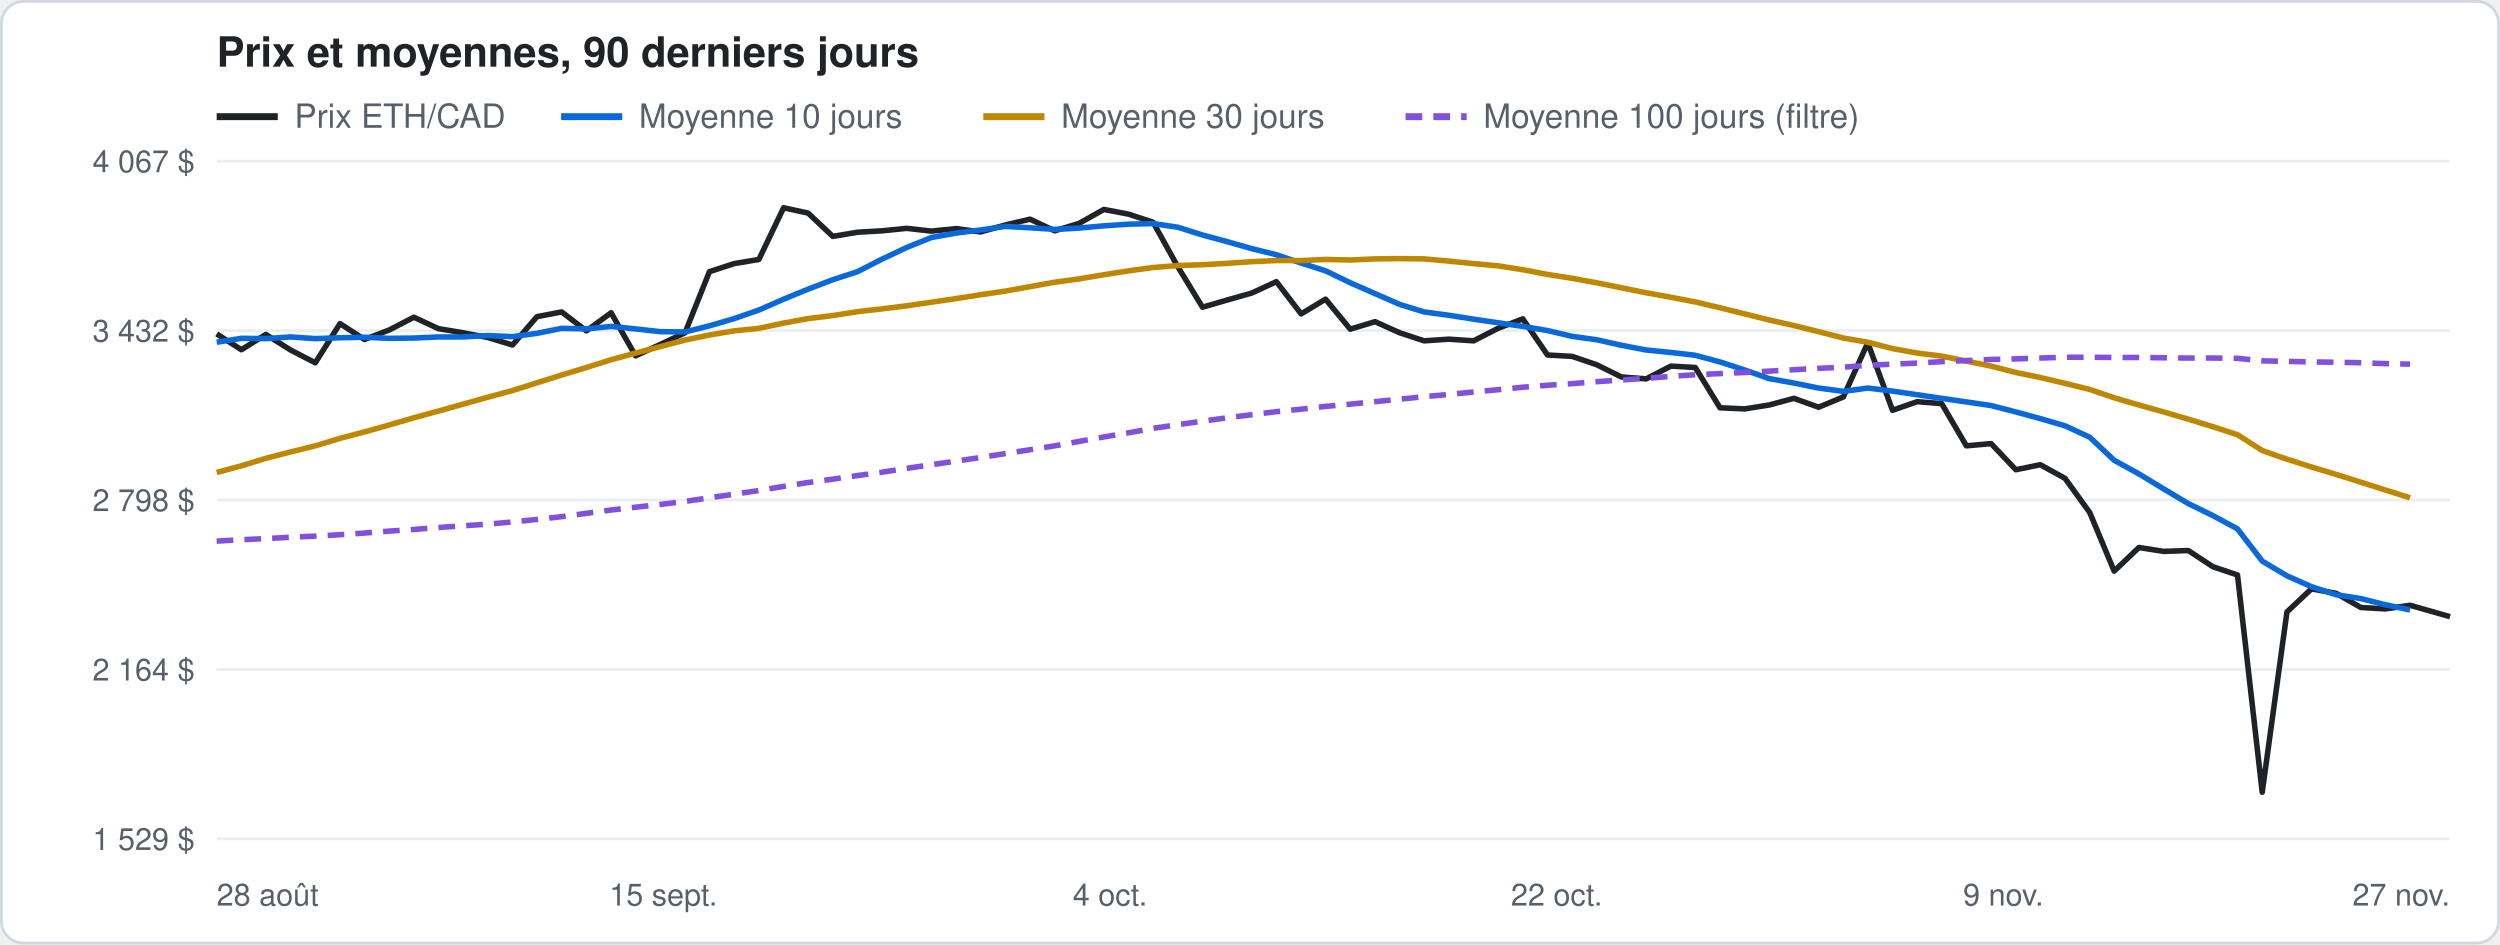
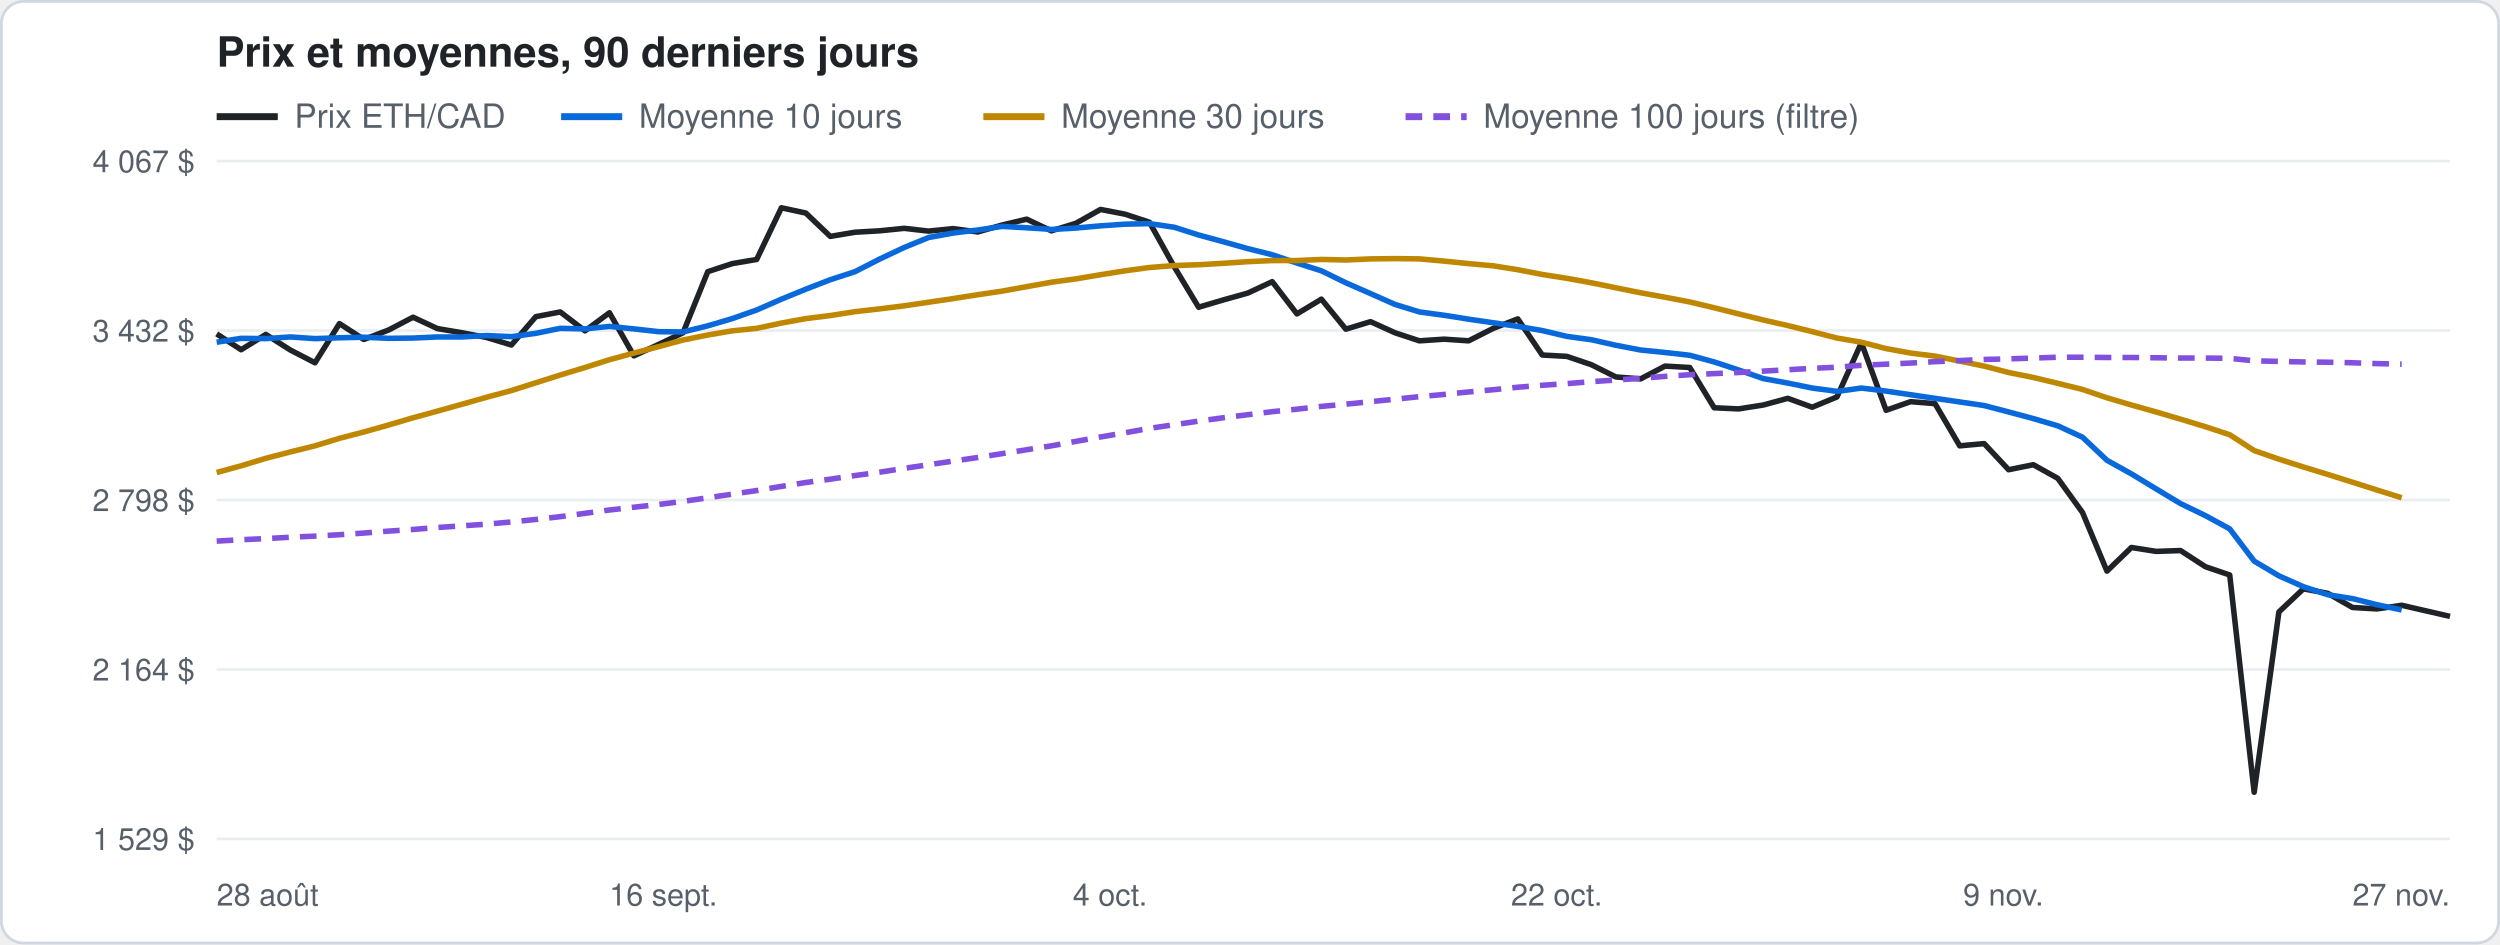
<svg xmlns="http://www.w3.org/2000/svg" width="900" height="340" viewBox="0 0 900 340" font-family="-apple-system, Segoe UI, Helvetica, Arial, sans-serif">
  <rect x="0.5" y="0.5" width="899" height="339" rx="8" fill="#ffffff" stroke="#d0d7de" />
  <text x="78" y="24" font-size="15" font-weight="600" fill="#1f2328">Prix et moyennes, 90 derniers jours</text>
  <line x1="78" y1="42" x2="100" y2="42" stroke="#1f2328" stroke-width="2.5" />
  <text x="106" y="46" font-size="12" fill="#57606a">Prix ETH/CAD</text>
  <line x1="202" y1="42" x2="224" y2="42" stroke="#0969da" stroke-width="2.5" />
  <text x="230" y="46" font-size="12" fill="#57606a">Moyenne 10 jours</text>
  <line x1="354" y1="42" x2="376" y2="42" stroke="#bf8700" stroke-width="2.5" />
  <text x="382" y="46" font-size="12" fill="#57606a">Moyenne 30 jours</text>
  <line x1="506" y1="42" x2="528" y2="42" stroke="#8250df" stroke-width="2.5" stroke-dasharray="6 4" />
  <text x="534" y="46" font-size="12" fill="#57606a">Moyenne 100 jours (filtre)</text>
  <line x1="78" y1="302.0" x2="882" y2="302.0" stroke="#eaeef2" />
  <text x="70" y="306.0" font-size="11" fill="#57606a" text-anchor="end">1 529 $</text>
  <line x1="78" y1="241.0" x2="882" y2="241.0" stroke="#eaeef2" />
  <text x="70" y="245.0" font-size="11" fill="#57606a" text-anchor="end">2 164 $</text>
  <line x1="78" y1="180.0" x2="882" y2="180.0" stroke="#eaeef2" />
  <text x="70" y="184.0" font-size="11" fill="#57606a" text-anchor="end">2 798 $</text>
  <line x1="78" y1="119.0" x2="882" y2="119.0" stroke="#eaeef2" />
  <text x="70" y="123.0" font-size="11" fill="#57606a" text-anchor="end">3 432 $</text>
  <line x1="78" y1="58.0" x2="882" y2="58.0" stroke="#eaeef2" />
  <text x="70" y="62.0" font-size="11" fill="#57606a" text-anchor="end">4 067 $</text>
  <text x="78.0" y="326" font-size="11" fill="#57606a" text-anchor="start">28 août</text>
-   <text x="238.8" y="326" font-size="11" fill="#57606a" text-anchor="middle">15 sept.</text>
+   <text x="238.8" y="326" font-size="11" fill="#57606a" text-anchor="middle">16 sept.</text>
  <text x="399.6" y="326" font-size="11" fill="#57606a" text-anchor="middle">4 oct.</text>
  <text x="560.4" y="326" font-size="11" fill="#57606a" text-anchor="middle">22 oct.</text>
  <text x="721.2" y="326" font-size="11" fill="#57606a" text-anchor="middle">9 nov.</text>
  <text x="882.0" y="326" font-size="11" fill="#57606a" text-anchor="end">27 nov.</text>
-   <polyline points="78.0,120.2 86.9,125.9 95.7,120.4 104.6,126.0 113.5,130.6 122.4,116.5 131.2,122.2 140.1,118.8 149.0,114.2 157.8,118.3 166.7,119.8 175.6,121.5 184.5,124.2 193.3,114.0 202.2,112.3 211.1,119.1 220.0,112.6 228.8,128.1 237.7,124.0 246.6,119.8 255.4,97.8 264.3,94.9 273.2,93.4 282.1,74.8 290.9,76.7 299.8,85.1 308.7,83.6 317.5,83.1 326.4,82.2 335.3,83.2 344.2,82.3 353.0,83.5 361.9,81.0 370.8,78.9 379.7,83.1 388.5,80.4 397.4,75.4 406.3,77.1 415.1,80.0 424.0,96.0 432.9,110.6 441.8,108.0 450.6,105.5 459.5,101.4 468.4,113.0 477.2,107.7 486.1,118.5 495.0,115.8 503.9,119.8 512.7,122.7 521.6,122.1 530.5,122.7 539.3,118.2 548.2,114.8 557.1,127.8 566.0,128.3 574.8,131.3 583.7,135.7 592.6,136.4 601.5,131.8 610.3,132.3 619.2,146.8 628.1,147.2 636.9,145.8 645.8,143.4 654.7,146.6 663.6,142.9 672.4,123.4 681.3,147.7 690.2,144.6 699.0,145.3 707.9,160.5 716.8,159.7 725.7,169.1 734.5,167.3 743.4,172.2 752.3,184.5 761.1,205.6 770.0,197.1 778.9,198.5 787.8,198.2 796.6,204.0 805.5,207.0 814.4,285.2 823.3,220.3 832.1,212.0 841.0,213.6 849.9,218.7 858.7,219.2 867.6,217.9 882.0,222.0" fill="none" stroke="#1f2328" stroke-width="2" stroke-linejoin="round" />
-   <polyline points="78.0,123.2 86.9,121.8 95.7,121.9 104.6,121.3 113.5,121.9 122.4,121.6 131.2,121.4 140.1,121.8 149.0,121.7 157.8,121.3 166.7,121.3 175.6,120.8 184.5,121.2 193.3,120.0 202.2,118.2 211.1,118.4 220.0,117.5 228.8,118.4 237.7,119.4 246.6,119.5 255.4,117.3 264.3,114.7 273.2,111.6 282.1,107.7 290.9,104.1 299.8,100.7 308.7,97.8 317.5,93.3 326.4,89.1 335.3,85.5 344.2,83.9 353.0,82.8 361.9,81.5 370.8,82.0 379.7,82.6 388.5,82.1 397.4,81.3 406.3,80.7 415.1,80.5 424.0,81.8 432.9,84.6 441.8,87.0 450.6,89.5 459.5,91.7 468.4,94.7 477.2,97.5 486.1,101.8 495.0,105.7 503.9,109.6 512.7,112.3 521.6,113.5 530.5,114.9 539.3,116.2 548.2,117.5 557.1,119.0 566.0,121.1 574.8,122.3 583.7,124.3 592.6,126.0 601.5,126.9 610.3,127.9 619.2,130.3 628.1,133.2 636.9,136.3 645.8,137.9 654.7,139.7 663.6,140.9 672.4,139.7 681.3,140.8 690.2,142.1 699.0,143.4 707.9,144.7 716.8,146.0 725.7,148.3 734.5,150.7 743.4,153.3 752.3,157.4 761.1,165.7 770.0,170.6 778.9,176.0 787.8,181.3 796.6,185.6 805.5,190.4 814.4,202.0 823.3,207.3 832.1,211.2 841.0,214.1 849.9,215.5 858.7,217.7 867.6,219.6" fill="none" stroke="#0969da" stroke-width="2" stroke-linejoin="round" />
-   <polyline points="78.0,170.1 86.9,167.7 95.7,165.0 104.6,162.7 113.5,160.5 122.4,157.8 131.2,155.5 140.1,153.0 149.0,150.4 157.8,148.0 166.7,145.5 175.6,143.0 184.5,140.6 193.3,137.8 202.2,135.0 211.1,132.3 220.0,129.5 228.8,127.1 237.7,124.8 246.6,122.4 255.4,120.6 264.3,119.1 273.2,118.2 282.1,116.3 290.9,114.7 299.8,113.6 308.7,112.2 317.5,111.2 326.4,110.1 335.3,108.8 344.2,107.5 353.0,106.1 361.9,104.8 370.8,103.2 379.7,101.6 388.5,100.4 397.4,98.9 406.3,97.5 415.1,96.3 424.0,95.6 432.9,95.3 441.8,94.8 450.6,94.2 459.5,93.8 468.4,93.8 477.2,93.4 486.1,93.6 495.0,93.2 503.9,93.1 512.7,93.2 521.6,94.0 530.5,94.9 539.3,95.7 548.2,97.1 557.1,98.8 566.0,100.2 574.8,101.8 583.7,103.6 592.6,105.4 601.5,107.0 610.3,108.7 619.2,110.8 628.1,113.0 636.9,115.2 645.8,117.2 654.7,119.4 663.6,121.7 672.4,123.2 681.3,125.5 690.2,127.1 699.0,128.2 707.9,130.0 716.8,131.8 725.7,134.1 734.5,135.9 743.4,138.0 752.3,140.2 761.1,143.2 770.0,145.8 778.9,148.3 787.8,150.9 796.6,153.6 805.5,156.5 814.4,162.2 823.3,165.3 832.1,168.1 841.0,170.8 849.9,173.6 858.7,176.4 867.6,179.2" fill="none" stroke="#bf8700" stroke-width="2" stroke-linejoin="round" />
-   <polyline points="78.0,194.8 86.9,194.3 95.7,193.9 104.6,193.4 113.5,193.0 122.4,192.5 131.2,191.9 140.1,191.2 149.0,190.6 157.8,189.9 166.7,189.3 175.6,188.7 184.5,187.9 193.3,187.0 202.2,186.0 211.1,184.8 220.0,183.6 228.8,182.6 237.7,181.6 246.6,180.5 255.4,179.2 264.3,177.9 273.2,176.6 282.1,175.1 290.9,173.7 299.8,172.5 308.7,171.2 317.5,170.0 326.4,168.6 335.3,167.3 344.2,166.0 353.0,164.7 361.9,163.3 370.8,161.9 379.7,160.5 388.5,158.9 397.4,157.3 406.3,155.8 415.1,154.2 424.0,152.9 432.9,151.6 441.8,150.4 450.6,149.3 459.5,148.2 468.4,147.3 477.2,146.3 486.1,145.5 495.0,144.6 503.9,143.7 512.7,142.8 521.6,142.0 530.5,141.1 539.3,140.3 548.2,139.4 557.1,138.7 566.0,138.1 574.8,137.4 583.7,136.8 592.6,136.2 601.5,135.5 610.3,134.9 619.2,134.5 628.1,134.1 636.9,133.6 645.8,133.1 654.7,132.6 663.6,132.2 672.4,131.5 681.3,131.1 690.2,130.7 699.0,130.2 707.9,129.8 716.8,129.4 725.7,129.2 734.5,128.9 743.4,128.6 752.3,128.6 761.1,128.7 770.0,128.7 778.9,128.8 787.8,128.9 796.6,128.9 805.5,129.0 814.4,129.9 823.3,130.1 832.1,130.3 841.0,130.4 849.9,130.6 858.7,130.9 867.6,131.1" fill="none" stroke="#8250df" stroke-width="2" stroke-linejoin="round" stroke-dasharray="6 4" />
+   <polyline points="78.0,120.2 86.8,125.9 95.7,120.4 104.5,126.0 113.4,130.6 122.2,116.5 131.0,122.2 139.9,118.8 148.7,114.2 157.5,118.3 166.4,119.8 175.2,121.5 184.1,124.2 192.9,114.0 201.7,112.3 210.6,119.1 219.4,112.6 228.2,128.1 237.1,124.0 245.9,119.8 254.8,97.8 263.6,94.9 272.4,93.4 281.3,74.8 290.1,76.7 298.9,85.1 307.8,83.6 316.6,83.1 325.5,82.2 334.3,83.2 343.1,82.3 352.0,83.5 360.8,81.0 369.6,78.9 378.5,83.1 387.3,80.4 396.2,75.4 405.0,77.1 413.8,80.0 422.7,96.0 431.5,110.6 440.3,108.0 449.2,105.5 458.0,101.4 466.9,113.0 475.7,107.7 484.5,118.5 493.4,115.8 502.2,119.8 511.0,122.7 519.9,122.1 528.7,122.7 537.6,118.2 546.4,114.8 555.2,127.8 564.1,128.3 572.9,131.3 581.7,135.7 590.6,136.4 599.4,131.8 608.3,132.3 617.1,146.8 625.9,147.2 634.8,145.8 643.6,143.4 652.4,146.6 661.3,142.9 670.1,123.4 679.0,147.7 687.8,144.6 696.6,145.3 705.5,160.5 714.3,159.7 723.1,169.1 732.0,167.3 740.8,172.2 749.7,184.5 758.5,205.6 767.3,197.1 776.2,198.5 785.0,198.2 793.9,204.0 802.7,207.0 811.5,285.2 820.4,220.3 829.2,212.0 838.0,213.6 846.9,218.7 855.7,219.2 864.6,217.9 882.0,221.9" fill="none" stroke="#1f2328" stroke-width="2" stroke-linejoin="round" />
+   <polyline points="78.0,123.2 86.8,121.8 95.7,121.9 104.5,121.3 113.4,121.9 122.2,121.6 131.0,121.4 139.9,121.8 148.7,121.7 157.5,121.3 166.4,121.3 175.2,120.8 184.1,121.2 192.9,120.0 201.7,118.2 210.6,118.4 219.4,117.5 228.2,118.4 237.1,119.4 245.9,119.5 254.8,117.3 263.6,114.7 272.4,111.6 281.3,107.7 290.1,104.1 298.9,100.7 307.8,97.8 316.6,93.3 325.5,89.1 334.3,85.5 343.1,83.9 352.0,82.8 360.8,81.5 369.6,82.0 378.5,82.6 387.3,82.1 396.2,81.3 405.0,80.7 413.8,80.5 422.7,81.8 431.5,84.6 440.3,87.0 449.2,89.5 458.0,91.7 466.9,94.7 475.7,97.5 484.5,101.8 493.4,105.7 502.2,109.6 511.0,112.3 519.9,113.5 528.7,114.9 537.6,116.2 546.4,117.5 555.2,119.0 564.1,121.1 572.9,122.3 581.7,124.3 590.6,126.0 599.4,126.9 608.3,127.9 617.1,130.3 625.9,133.2 634.8,136.3 643.6,137.9 652.4,139.7 661.3,140.9 670.1,139.7 679.0,140.8 687.8,142.1 696.6,143.4 705.5,144.7 714.3,146.0 723.1,148.3 732.0,150.7 740.8,153.3 749.7,157.4 758.5,165.7 767.3,170.6 776.2,176.0 785.0,181.3 793.9,185.6 802.7,190.4 811.5,202.0 820.4,207.3 829.2,211.2 838.0,214.1 846.9,215.5 855.7,217.7 864.6,219.6" fill="none" stroke="#0969da" stroke-width="2" stroke-linejoin="round" />
+   <polyline points="78.0,170.1 86.8,167.7 95.7,165.0 104.5,162.7 113.4,160.5 122.2,157.8 131.0,155.5 139.9,153.0 148.7,150.4 157.5,148.0 166.4,145.5 175.2,143.0 184.1,140.6 192.9,137.8 201.7,135.0 210.6,132.3 219.4,129.5 228.2,127.1 237.1,124.8 245.9,122.4 254.8,120.6 263.6,119.1 272.4,118.2 281.3,116.3 290.1,114.7 298.9,113.6 307.8,112.2 316.6,111.2 325.5,110.1 334.3,108.8 343.1,107.5 352.0,106.1 360.8,104.8 369.6,103.2 378.5,101.6 387.3,100.4 396.2,98.9 405.0,97.5 413.8,96.3 422.7,95.6 431.5,95.3 440.3,94.8 449.2,94.2 458.0,93.8 466.9,93.8 475.7,93.4 484.5,93.6 493.4,93.2 502.2,93.1 511.0,93.2 519.9,94.0 528.7,94.9 537.6,95.7 546.4,97.1 555.2,98.8 564.1,100.2 572.9,101.8 581.7,103.6 590.6,105.4 599.4,107.0 608.3,108.7 617.1,110.8 625.9,113.0 634.8,115.2 643.6,117.2 652.4,119.4 661.3,121.7 670.1,123.2 679.0,125.5 687.8,127.1 696.6,128.2 705.5,130.0 714.3,131.8 723.1,134.1 732.0,135.9 740.8,138.0 749.7,140.2 758.5,143.2 767.3,145.8 776.2,148.3 785.0,150.9 793.9,153.6 802.7,156.5 811.5,162.2 820.4,165.3 829.2,168.1 838.0,170.8 846.9,173.6 855.7,176.4 864.6,179.2" fill="none" stroke="#bf8700" stroke-width="2" stroke-linejoin="round" />
+   <polyline points="78.0,194.8 86.8,194.3 95.7,193.9 104.5,193.4 113.4,193.0 122.2,192.5 131.0,191.9 139.9,191.2 148.7,190.6 157.5,189.9 166.4,189.3 175.2,188.7 184.1,187.9 192.9,187.0 201.7,186.0 210.6,184.8 219.4,183.6 228.2,182.6 237.1,181.6 245.9,180.5 254.8,179.2 263.6,177.9 272.4,176.6 281.3,175.1 290.1,173.7 298.9,172.5 307.8,171.2 316.6,170.0 325.5,168.6 334.3,167.3 343.1,166.0 352.0,164.7 360.8,163.3 369.6,161.9 378.5,160.5 387.3,158.9 396.2,157.3 405.0,155.8 413.8,154.2 422.7,152.9 431.5,151.6 440.3,150.4 449.2,149.3 458.0,148.2 466.9,147.3 475.7,146.3 484.5,145.5 493.4,144.6 502.2,143.7 511.0,142.8 519.9,142.0 528.7,141.1 537.6,140.3 546.4,139.4 555.2,138.7 564.1,138.1 572.9,137.4 581.7,136.8 590.6,136.2 599.4,135.5 608.3,134.9 617.1,134.5 625.9,134.1 634.8,133.6 643.6,133.1 652.4,132.6 661.3,132.2 670.1,131.5 679.0,131.1 687.8,130.7 696.6,130.2 705.5,129.8 714.3,129.4 723.1,129.2 732.0,128.9 740.8,128.6 749.7,128.6 758.5,128.7 767.3,128.7 776.2,128.8 785.0,128.9 793.9,128.9 802.7,129.0 811.5,129.9 820.4,130.1 829.2,130.3 838.0,130.4 846.9,130.6 855.7,130.9 864.6,131.1" fill="none" stroke="#8250df" stroke-width="2" stroke-linejoin="round" stroke-dasharray="6 4" />
</svg>
